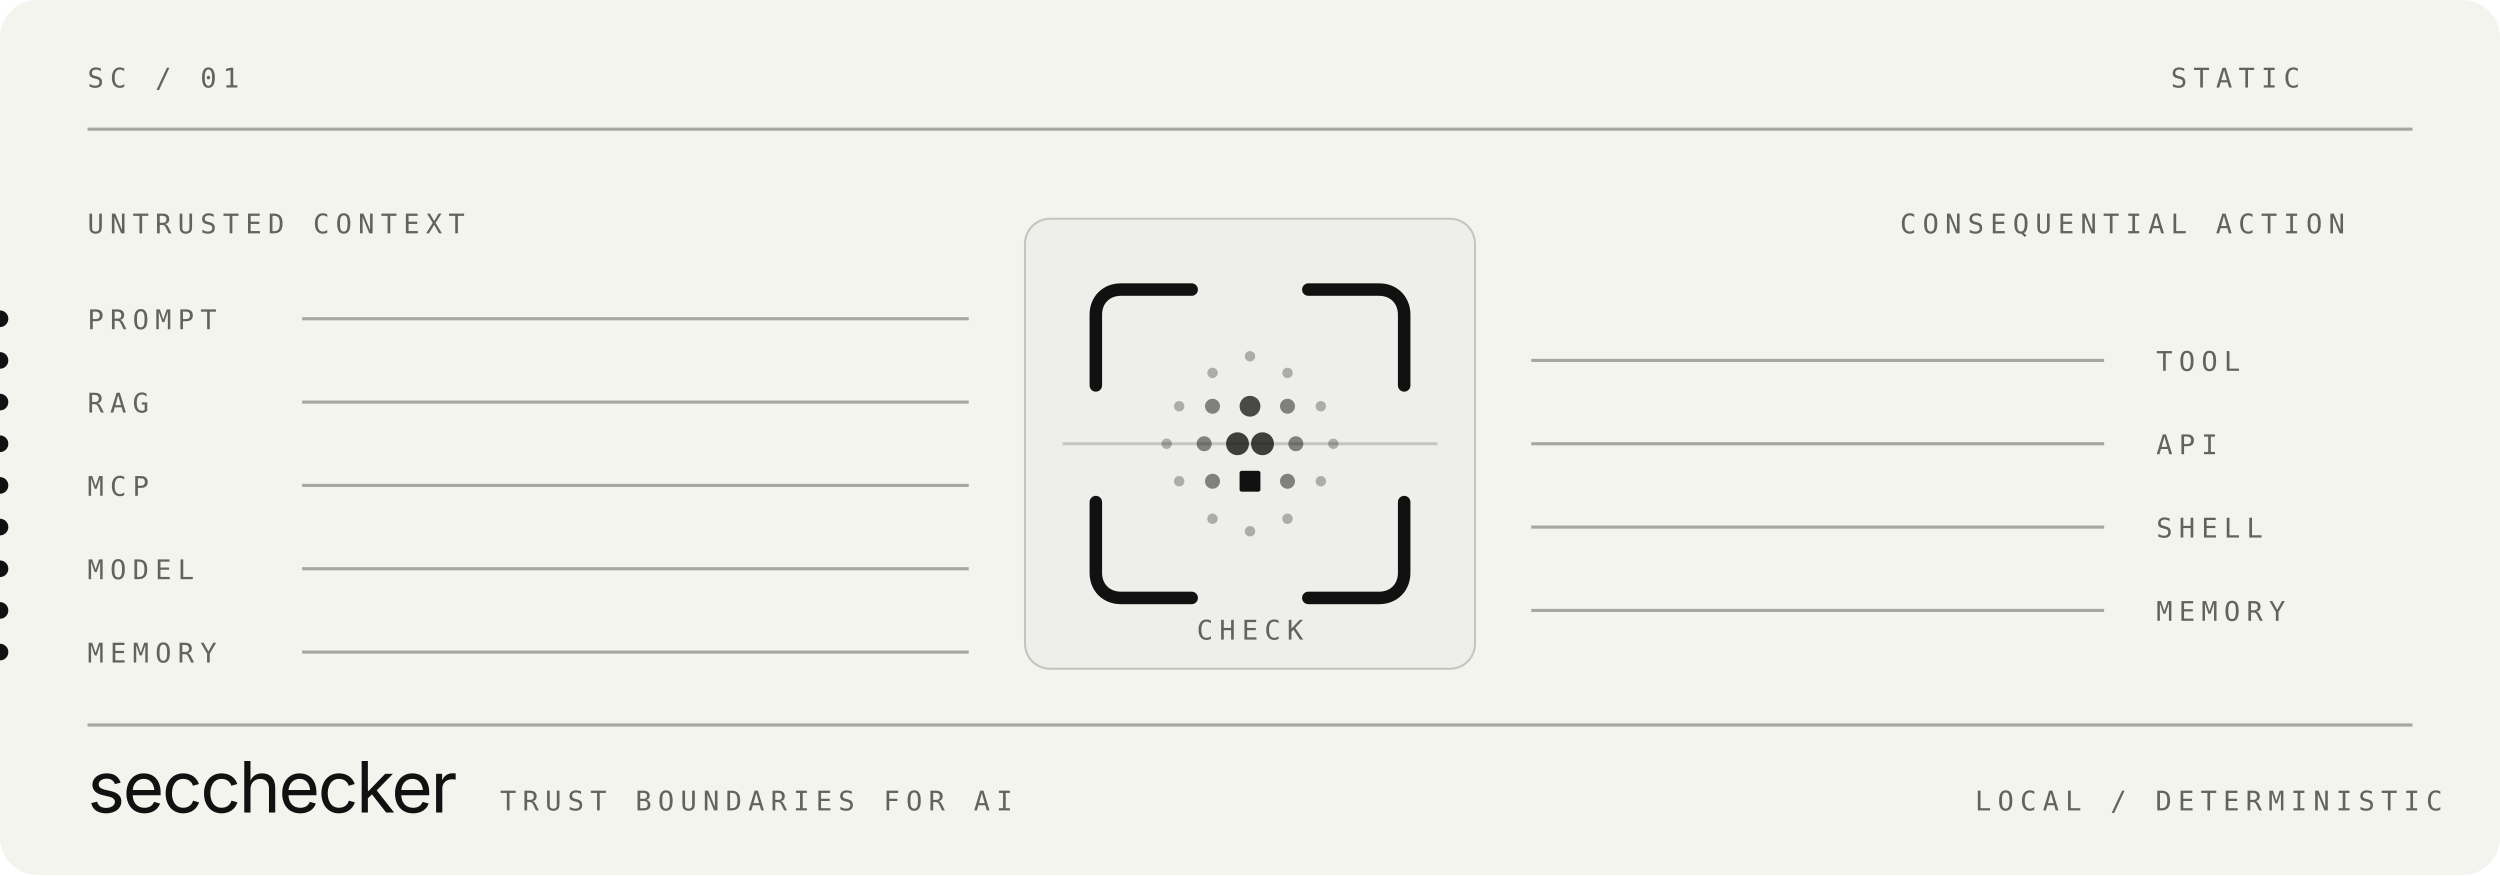
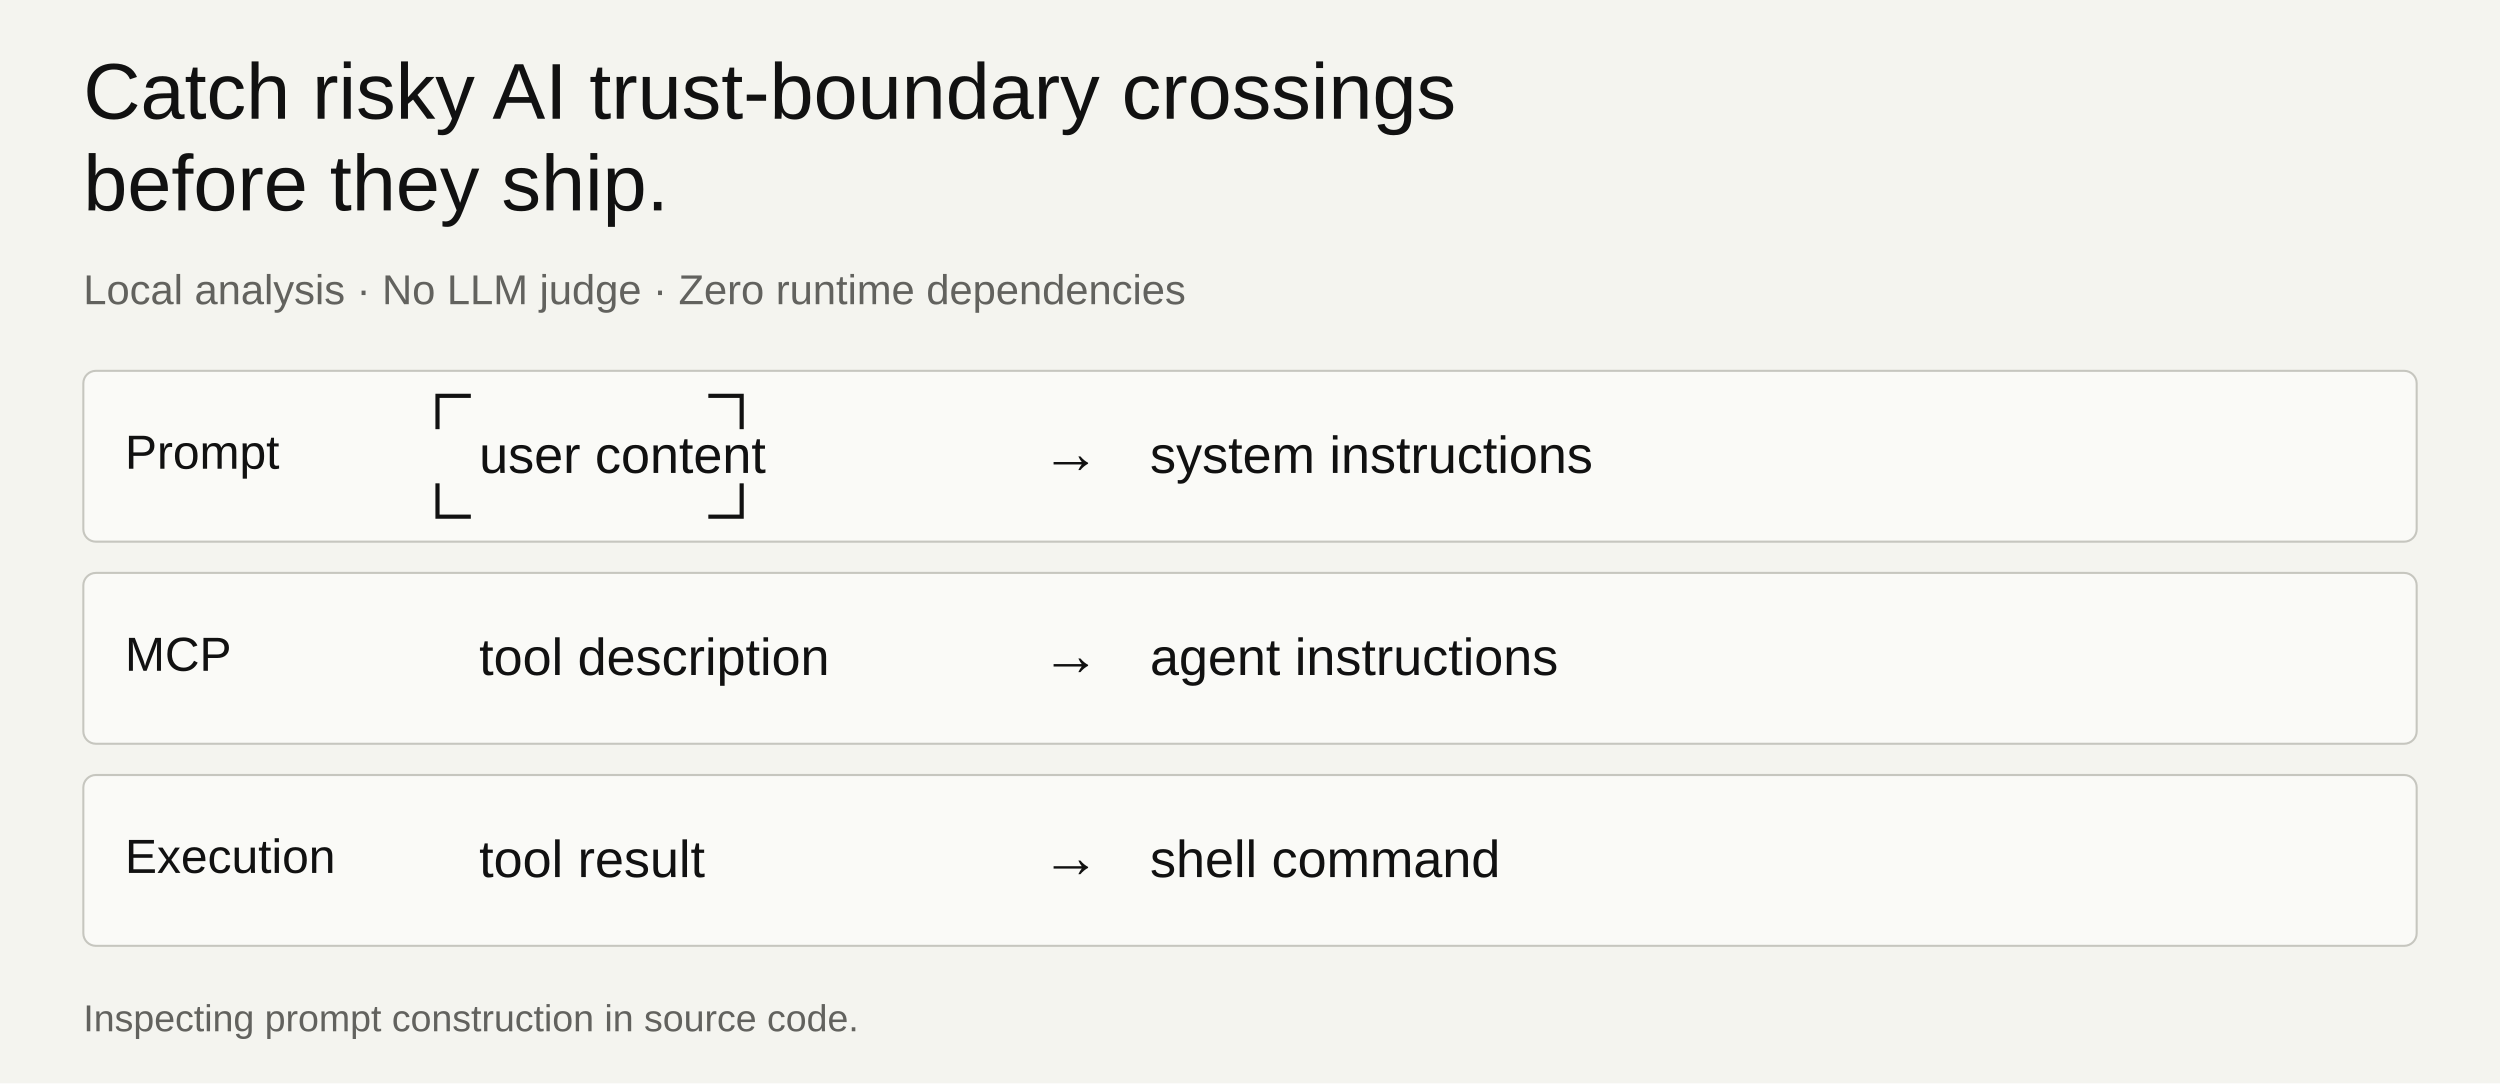
- <svg xmlns="http://www.w3.org/2000/svg" viewBox="0 0 1200 420" role="img" aria-labelledby="title desc">
-   <rect width="1200" height="420" rx="18" fill="#F4F4EF" />
-   <style>
-     .label{font-family:ui-monospace,SFMono-Regular,Menlo,Consolas,monospace;fill:#62625E;font-size:13px;letter-spacing:3px}
-     .main{font-family:Inter,Helvetica Neue,Arial,sans-serif;fill:#111;font-weight:400}
-     .hair{stroke:#A7A7A0;stroke-width:1.5;fill:none}
-     .ink{fill:#111}
-     .muted{fill:#777772}
-   </style>
-   <text x="42" y="42" class="label">SC / 01</text>
-   <text x="1042" y="42" class="label">STATIC</text>
-   <line x1="42" y1="62" x2="1158" y2="62" class="hair" />
-   <text x="42" y="112" class="label">UNTRUSTED CONTEXT</text>
-   <text x="912" y="112" class="label">CONSEQUENTIAL ACTION</text>
-   <g class="label" font-size="12">
-     <text x="42" y="158">PROMPT</text>
-     <text x="42" y="198">RAG</text>
-     <text x="42" y="238">MCP</text>
-     <text x="42" y="278">MODEL</text>
-     <text x="42" y="318">MEMORY</text>
-     <text x="1035" y="178">TOOL</text>
-     <text x="1035" y="218">API</text>
-     <text x="1035" y="258">SHELL</text>
-     <text x="1035" y="298">MEMORY</text>
+ <svg xmlns="http://www.w3.org/2000/svg" width="1200" height="520" viewBox="0 0 1200 520" role="img" aria-labelledby="title desc">
+   <g opacity="1">
+     <rect x="0" y="0" width="1200" height="520" rx="0" fill="#F4F4EF" stroke="none" />
+     <text xml:space="preserve" x="40" y="57" font-family="Arial, Helvetica, sans-serif" font-size="38" fill="#111111" letter-spacing="0">Catch risky AI trust-boundary crossings</text>
+     <text xml:space="preserve" x="40" y="101" font-family="Arial, Helvetica, sans-serif" font-size="38" fill="#111111" letter-spacing="0">before they ship.</text>
+     <text xml:space="preserve" x="40" y="146" font-family="Arial, Helvetica, sans-serif" font-size="20" fill="#62625E" letter-spacing="0">Local analysis · No LLM judge · Zero runtime dependencies</text>
+     <rect x="40" y="178" width="1120" height="82" rx="6" fill="#FAFAF7" stroke="#C6C6BF" />
+     <text xml:space="preserve" x="60" y="225" font-family="Arial, Helvetica, sans-serif" font-size="23" fill="#111111" letter-spacing="0">Prompt</text>
+     <text xml:space="preserve" x="230" y="227" font-family="Arial, Helvetica, sans-serif" font-size="25" fill="#111111" letter-spacing="0">user content</text>
+     <text xml:space="preserve" x="500" y="227" font-family="Arial, Helvetica, sans-serif" font-size="28" fill="#111111" letter-spacing="0">→</text>
+     <text xml:space="preserve" x="552" y="227" font-family="Arial, Helvetica, sans-serif" font-size="25" fill="#111111" letter-spacing="0">system instructions</text>
+     <rect x="40" y="275" width="1120" height="82" rx="6" fill="#FAFAF7" stroke="#C6C6BF" />
+     <text xml:space="preserve" x="60" y="322" font-family="Arial, Helvetica, sans-serif" font-size="23" fill="#111111" letter-spacing="0">MCP</text>
+     <text xml:space="preserve" x="230" y="324" font-family="Arial, Helvetica, sans-serif" font-size="25" fill="#111111" letter-spacing="0">tool description</text>
+     <text xml:space="preserve" x="500" y="324" font-family="Arial, Helvetica, sans-serif" font-size="28" fill="#111111" letter-spacing="0">→</text>
+     <text xml:space="preserve" x="552" y="324" font-family="Arial, Helvetica, sans-serif" font-size="25" fill="#111111" letter-spacing="0">agent instructions</text>
+     <rect x="40" y="372" width="1120" height="82" rx="6" fill="#FAFAF7" stroke="#C6C6BF" />
+     <text xml:space="preserve" x="60" y="419" font-family="Arial, Helvetica, sans-serif" font-size="23" fill="#111111" letter-spacing="0">Execution</text>
+     <text xml:space="preserve" x="230" y="421" font-family="Arial, Helvetica, sans-serif" font-size="25" fill="#111111" letter-spacing="0">tool result</text>
+     <text xml:space="preserve" x="500" y="421" font-family="Arial, Helvetica, sans-serif" font-size="28" fill="#111111" letter-spacing="0">→</text>
+     <text xml:space="preserve" x="552" y="421" font-family="Arial, Helvetica, sans-serif" font-size="25" fill="#111111" letter-spacing="0">shell command</text>
+     <text xml:space="preserve" x="40" y="495" font-family="Arial, Helvetica, sans-serif" font-size="18" fill="#62625E" letter-spacing="0">Inspecting prompt construction in source code.</text>
+     <animate attributeName="opacity" values="1;0;0;0;1" keyTimes="0.0;0.25;0.5;0.75;1.0" calcMode="discrete" dur="12s" repeatCount="indefinite" />
+     <g transform="translate(210 190)">
+       <path d="M0 16V0H16 M130 0H146V16 M146 42V58H130 M16 58H0V42" fill="none" stroke="#111111" stroke-width="2" />
+       <animateTransform attributeName="transform" type="translate" values="210 190;724 190;724 190" keyTimes="0.0;0.25;1.0" dur="12s" repeatCount="indefinite" />
+     </g>
  </g>
-   <g stroke="#A7A7A0" stroke-width="1.5" fill="none">
-     <path d="M145 153H465" />
-     <path d="M145 193H465" />
-     <path d="M145 233H465" />
-     <path d="M145 273H465" />
-     <path d="M145 313H465" />
-     <path d="M735 173H1010" />
-     <path d="M735 213H1010" />
-     <path d="M735 253H1010" />
-     <path d="M735 293H1010" />
+   <g opacity="0">
+     <rect x="0" y="0" width="1200" height="520" rx="0" fill="#F4F4EF" stroke="none" />
+     <text xml:space="preserve" x="40" y="57" font-family="Arial, Helvetica, sans-serif" font-size="38" fill="#111111" letter-spacing="0">Catch risky AI trust-boundary crossings</text>
+     <text xml:space="preserve" x="40" y="101" font-family="Arial, Helvetica, sans-serif" font-size="38" fill="#111111" letter-spacing="0">before they ship.</text>
+     <text xml:space="preserve" x="40" y="146" font-family="Arial, Helvetica, sans-serif" font-size="20" fill="#62625E" letter-spacing="0">Local analysis · No LLM judge · Zero runtime dependencies</text>
+     <rect x="40" y="178" width="1120" height="82" rx="6" fill="#FAFAF7" stroke="#C6C6BF" />
+     <text xml:space="preserve" x="60" y="225" font-family="Arial, Helvetica, sans-serif" font-size="23" fill="#111111" letter-spacing="0">Prompt</text>
+     <text xml:space="preserve" x="230" y="227" font-family="Arial, Helvetica, sans-serif" font-size="25" fill="#111111" letter-spacing="0">user content</text>
+     <text xml:space="preserve" x="500" y="227" font-family="Arial, Helvetica, sans-serif" font-size="28" fill="#111111" letter-spacing="0">→</text>
+     <text xml:space="preserve" x="552" y="227" font-family="Arial, Helvetica, sans-serif" font-size="25" fill="#111111" letter-spacing="0">system instructions</text>
+     <rect x="919" y="188" width="221" height="62" rx="4" fill="#E5E5DF" stroke="none" />
+     <text xml:space="preserve" x="934" y="212" font-family="Consolas, Liberation Mono, monospace" font-size="16" fill="#111111" letter-spacing="0">HIGH</text>
+     <text xml:space="preserve" x="934" y="237" font-family="Arial, Helvetica, sans-serif" font-size="20" fill="#111111" letter-spacing="0">Prompt injection</text>
+     <rect x="40" y="275" width="1120" height="82" rx="6" fill="#FAFAF7" stroke="#C6C6BF" />
+     <text xml:space="preserve" x="60" y="322" font-family="Arial, Helvetica, sans-serif" font-size="23" fill="#111111" letter-spacing="0">MCP</text>
+     <text xml:space="preserve" x="230" y="324" font-family="Arial, Helvetica, sans-serif" font-size="25" fill="#111111" letter-spacing="0">tool description</text>
+     <text xml:space="preserve" x="500" y="324" font-family="Arial, Helvetica, sans-serif" font-size="28" fill="#111111" letter-spacing="0">→</text>
+     <text xml:space="preserve" x="552" y="324" font-family="Arial, Helvetica, sans-serif" font-size="25" fill="#111111" letter-spacing="0">agent instructions</text>
+     <rect x="40" y="372" width="1120" height="82" rx="6" fill="#FAFAF7" stroke="#C6C6BF" />
+     <text xml:space="preserve" x="60" y="419" font-family="Arial, Helvetica, sans-serif" font-size="23" fill="#111111" letter-spacing="0">Execution</text>
+     <text xml:space="preserve" x="230" y="421" font-family="Arial, Helvetica, sans-serif" font-size="25" fill="#111111" letter-spacing="0">tool result</text>
+     <text xml:space="preserve" x="500" y="421" font-family="Arial, Helvetica, sans-serif" font-size="28" fill="#111111" letter-spacing="0">→</text>
+     <text xml:space="preserve" x="552" y="421" font-family="Arial, Helvetica, sans-serif" font-size="25" fill="#111111" letter-spacing="0">shell command</text>
+     <text xml:space="preserve" x="40" y="495" font-family="Arial, Helvetica, sans-serif" font-size="18" fill="#62625E" letter-spacing="0">Inspecting tool metadata in source code.</text>
+     <animate attributeName="opacity" values="0;1;0;0;0" keyTimes="0.0;0.25;0.5;0.75;1.0" calcMode="discrete" dur="12s" repeatCount="indefinite" />
+     <g transform="translate(210 287)">
+       <path d="M0 16V0H16 M130 0H146V16 M146 42V58H130 M16 58H0V42" fill="none" stroke="#111111" stroke-width="2" />
+       <animateTransform attributeName="transform" type="translate" values="210 287;210 287;724 287;724 287" keyTimes="0.0;0.25;0.5;1.0" dur="12s" repeatCount="indefinite" />
+     </g>
  </g>
-   <g fill="#111">
-     <circle cy="153" r="4">
-       <animate attributeName="cx" values="165;445;165" dur="5.4s" repeatCount="indefinite" />
-     </circle>
-     <circle cy="193" r="4">
-       <animate attributeName="cx" values="190;445;190" dur="5.4s" begin=".35s" repeatCount="indefinite" />
-     </circle>
-     <circle cy="233" r="4">
-       <animate attributeName="cx" values="150;445;150" dur="5.4s" begin=".7s" repeatCount="indefinite" />
-     </circle>
-     <circle cy="273" r="4">
-       <animate attributeName="cx" values="210;445;210" dur="5.4s" begin="1.05s" repeatCount="indefinite" />
-     </circle>
-     <circle cy="313" r="4">
-       <animate attributeName="cx" values="175;445;175" dur="5.4s" begin="1.4s" repeatCount="indefinite" />
-     </circle>
+   <g opacity="0">
+     <rect x="0" y="0" width="1200" height="520" rx="0" fill="#F4F4EF" stroke="none" />
+     <text xml:space="preserve" x="40" y="57" font-family="Arial, Helvetica, sans-serif" font-size="38" fill="#111111" letter-spacing="0">Catch risky AI trust-boundary crossings</text>
+     <text xml:space="preserve" x="40" y="101" font-family="Arial, Helvetica, sans-serif" font-size="38" fill="#111111" letter-spacing="0">before they ship.</text>
+     <text xml:space="preserve" x="40" y="146" font-family="Arial, Helvetica, sans-serif" font-size="20" fill="#62625E" letter-spacing="0">Local analysis · No LLM judge · Zero runtime dependencies</text>
+     <rect x="40" y="178" width="1120" height="82" rx="6" fill="#FAFAF7" stroke="#C6C6BF" />
+     <text xml:space="preserve" x="60" y="225" font-family="Arial, Helvetica, sans-serif" font-size="23" fill="#111111" letter-spacing="0">Prompt</text>
+     <text xml:space="preserve" x="230" y="227" font-family="Arial, Helvetica, sans-serif" font-size="25" fill="#111111" letter-spacing="0">user content</text>
+     <text xml:space="preserve" x="500" y="227" font-family="Arial, Helvetica, sans-serif" font-size="28" fill="#111111" letter-spacing="0">→</text>
+     <text xml:space="preserve" x="552" y="227" font-family="Arial, Helvetica, sans-serif" font-size="25" fill="#111111" letter-spacing="0">system instructions</text>
+     <rect x="919" y="188" width="221" height="62" rx="4" fill="#E5E5DF" stroke="none" />
+     <text xml:space="preserve" x="934" y="212" font-family="Consolas, Liberation Mono, monospace" font-size="16" fill="#111111" letter-spacing="0">HIGH</text>
+     <text xml:space="preserve" x="934" y="237" font-family="Arial, Helvetica, sans-serif" font-size="20" fill="#111111" letter-spacing="0">Prompt injection</text>
+     <rect x="40" y="275" width="1120" height="82" rx="6" fill="#FAFAF7" stroke="#C6C6BF" />
+     <text xml:space="preserve" x="60" y="322" font-family="Arial, Helvetica, sans-serif" font-size="23" fill="#111111" letter-spacing="0">MCP</text>
+     <text xml:space="preserve" x="230" y="324" font-family="Arial, Helvetica, sans-serif" font-size="25" fill="#111111" letter-spacing="0">tool description</text>
+     <text xml:space="preserve" x="500" y="324" font-family="Arial, Helvetica, sans-serif" font-size="28" fill="#111111" letter-spacing="0">→</text>
+     <text xml:space="preserve" x="552" y="324" font-family="Arial, Helvetica, sans-serif" font-size="25" fill="#111111" letter-spacing="0">agent instructions</text>
+     <rect x="919" y="285" width="221" height="62" rx="4" fill="#E5E5DF" stroke="none" />
+     <text xml:space="preserve" x="934" y="309" font-family="Consolas, Liberation Mono, monospace" font-size="16" fill="#111111" letter-spacing="0">HIGH</text>
+     <text xml:space="preserve" x="934" y="334" font-family="Arial, Helvetica, sans-serif" font-size="20" fill="#111111" letter-spacing="0">Tool poisoning</text>
+     <rect x="40" y="372" width="1120" height="82" rx="6" fill="#FAFAF7" stroke="#C6C6BF" />
+     <text xml:space="preserve" x="60" y="419" font-family="Arial, Helvetica, sans-serif" font-size="23" fill="#111111" letter-spacing="0">Execution</text>
+     <text xml:space="preserve" x="230" y="421" font-family="Arial, Helvetica, sans-serif" font-size="25" fill="#111111" letter-spacing="0">tool result</text>
+     <text xml:space="preserve" x="500" y="421" font-family="Arial, Helvetica, sans-serif" font-size="28" fill="#111111" letter-spacing="0">→</text>
+     <text xml:space="preserve" x="552" y="421" font-family="Arial, Helvetica, sans-serif" font-size="25" fill="#111111" letter-spacing="0">shell command</text>
+     <text xml:space="preserve" x="40" y="495" font-family="Arial, Helvetica, sans-serif" font-size="18" fill="#62625E" letter-spacing="0">Inspecting tool-output handling in source code.</text>
+     <animate attributeName="opacity" values="0;0;1;0;0" keyTimes="0.0;0.25;0.5;0.75;1.0" calcMode="discrete" dur="12s" repeatCount="indefinite" />
+     <g transform="translate(210 384)">
+       <path d="M0 16V0H16 M130 0H146V16 M146 42V58H130 M16 58H0V42" fill="none" stroke="#111111" stroke-width="2" />
+       <animateTransform attributeName="transform" type="translate" values="210 384;210 384;724 384;724 384" keyTimes="0.0;0.5;0.75;1.0" dur="12s" repeatCount="indefinite" />
+     </g>
  </g>
-   <g transform="translate(492 105)">
-     <rect x="0" y="0" width="216" height="216" rx="12" fill="#EEEEEA" stroke="#C5C5BF" />
-     <g fill="none" stroke="#111" stroke-width="6" stroke-linecap="round">
-       <path d="M34 80V46c0-7 5-12 12-12h34" />
-       <path d="M136 34h34c7 0 12 5 12 12v34" />
-       <path d="M182 136v34c0 7-5 12-12 12h-34" />
-       <path d="M80 182H46c-7 0-12-5-12-12v-34" />
+   <g opacity="0">
+     <rect x="0" y="0" width="1200" height="520" rx="0" fill="#F4F4EF" stroke="none" />
+     <text xml:space="preserve" x="40" y="57" font-family="Arial, Helvetica, sans-serif" font-size="38" fill="#111111" letter-spacing="0">Catch risky AI trust-boundary crossings</text>
+     <text xml:space="preserve" x="40" y="101" font-family="Arial, Helvetica, sans-serif" font-size="38" fill="#111111" letter-spacing="0">before they ship.</text>
+     <text xml:space="preserve" x="40" y="146" font-family="Arial, Helvetica, sans-serif" font-size="20" fill="#62625E" letter-spacing="0">Local analysis · No LLM judge · Zero runtime dependencies</text>
+     <rect x="40" y="178" width="1120" height="82" rx="6" fill="#FAFAF7" stroke="#C6C6BF" />
+     <text xml:space="preserve" x="60" y="225" font-family="Arial, Helvetica, sans-serif" font-size="23" fill="#111111" letter-spacing="0">Prompt</text>
+     <text xml:space="preserve" x="230" y="227" font-family="Arial, Helvetica, sans-serif" font-size="25" fill="#111111" letter-spacing="0">user content</text>
+     <text xml:space="preserve" x="500" y="227" font-family="Arial, Helvetica, sans-serif" font-size="28" fill="#111111" letter-spacing="0">→</text>
+     <text xml:space="preserve" x="552" y="227" font-family="Arial, Helvetica, sans-serif" font-size="25" fill="#111111" letter-spacing="0">system instructions</text>
+     <rect x="919" y="188" width="221" height="62" rx="4" fill="#E5E5DF" stroke="none" />
+     <text xml:space="preserve" x="934" y="212" font-family="Consolas, Liberation Mono, monospace" font-size="16" fill="#111111" letter-spacing="0">HIGH</text>
+     <text xml:space="preserve" x="934" y="237" font-family="Arial, Helvetica, sans-serif" font-size="20" fill="#111111" letter-spacing="0">Prompt injection</text>
+     <g transform="translate(442 190)">
+       <path d="M0 16V0H16 M130 0H146V16 M146 42V58H130 M16 58H0V42" fill="none" stroke="#111111" stroke-width="2" />
    </g>
-     <g fill="#111">
-       <circle cx="108" cy="66" r="2.5" opacity=".3" />
-       <circle cx="90" cy="74" r="2.5" opacity=".3" />
-       <circle cx="126" cy="74" r="2.5" opacity=".3" />
-       <circle cx="74" cy="90" r="2.5" opacity=".3" />
-       <circle cx="90" cy="90" r="3.6" opacity=".5" />
-       <circle cx="108" cy="90" r="5" opacity=".75" />
-       <circle cx="126" cy="90" r="3.6" opacity=".5" />
-       <circle cx="142" cy="90" r="2.5" opacity=".3" />
-       <circle cx="68" cy="108" r="2.5" opacity=".3" />
-       <circle cx="86" cy="108" r="3.6" opacity=".5" />
-       <circle cx="102" cy="108" r="5.5" opacity=".8" />
-       <circle cx="114" cy="108" r="5.5" opacity=".8" />
-       <circle cx="130" cy="108" r="3.6" opacity=".5" />
-       <circle cx="148" cy="108" r="2.5" opacity=".3" />
-       <circle cx="74" cy="126" r="2.5" opacity=".3" />
-       <circle cx="90" cy="126" r="3.6" opacity=".5" />
-       <rect x="103" y="121" width="10" height="10" rx="1">
-         <animate attributeName="opacity" values=".55;1;.55" dur="2.2s" repeatCount="indefinite" />
-       </rect>
-       <circle cx="126" cy="126" r="3.6" opacity=".5" />
-       <circle cx="142" cy="126" r="2.5" opacity=".3" />
-       <circle cx="90" cy="144" r="2.5" opacity=".3" />
-       <circle cx="108" cy="150" r="2.5" opacity=".3" />
-       <circle cx="126" cy="144" r="2.5" opacity=".3" />
+     <rect x="40" y="275" width="1120" height="82" rx="6" fill="#FAFAF7" stroke="#C6C6BF" />
+     <text xml:space="preserve" x="60" y="322" font-family="Arial, Helvetica, sans-serif" font-size="23" fill="#111111" letter-spacing="0">MCP</text>
+     <text xml:space="preserve" x="230" y="324" font-family="Arial, Helvetica, sans-serif" font-size="25" fill="#111111" letter-spacing="0">tool description</text>
+     <text xml:space="preserve" x="500" y="324" font-family="Arial, Helvetica, sans-serif" font-size="28" fill="#111111" letter-spacing="0">→</text>
+     <text xml:space="preserve" x="552" y="324" font-family="Arial, Helvetica, sans-serif" font-size="25" fill="#111111" letter-spacing="0">agent instructions</text>
+     <rect x="919" y="285" width="221" height="62" rx="4" fill="#E5E5DF" stroke="none" />
+     <text xml:space="preserve" x="934" y="309" font-family="Consolas, Liberation Mono, monospace" font-size="16" fill="#111111" letter-spacing="0">HIGH</text>
+     <text xml:space="preserve" x="934" y="334" font-family="Arial, Helvetica, sans-serif" font-size="20" fill="#111111" letter-spacing="0">Tool poisoning</text>
+     <g transform="translate(442 287)">
+       <path d="M0 16V0H16 M130 0H146V16 M146 42V58H130 M16 58H0V42" fill="none" stroke="#111111" stroke-width="2" />
    </g>
-     <line x1="18" x2="198" y1="108" y2="108" stroke="#111" stroke-width="1.5" opacity=".18">
-       <animate attributeName="y1" values="58;158;58" dur="3.8s" repeatCount="indefinite" />
-       <animate attributeName="y2" values="58;158;58" dur="3.8s" repeatCount="indefinite" />
-       <animate attributeName="opacity" values=".08;.55;.08" dur="3.8s" repeatCount="indefinite" />
-     </line>
-     <text x="108" y="202" text-anchor="middle" class="label" font-size="10">CHECK</text>
+     <rect x="40" y="372" width="1120" height="82" rx="6" fill="#FAFAF7" stroke="#C6C6BF" />
+     <text xml:space="preserve" x="60" y="419" font-family="Arial, Helvetica, sans-serif" font-size="23" fill="#111111" letter-spacing="0">Execution</text>
+     <text xml:space="preserve" x="230" y="421" font-family="Arial, Helvetica, sans-serif" font-size="25" fill="#111111" letter-spacing="0">tool result</text>
+     <text xml:space="preserve" x="500" y="421" font-family="Arial, Helvetica, sans-serif" font-size="28" fill="#111111" letter-spacing="0">→</text>
+     <text xml:space="preserve" x="552" y="421" font-family="Arial, Helvetica, sans-serif" font-size="25" fill="#111111" letter-spacing="0">shell command</text>
+     <rect x="919" y="382" width="221" height="62" rx="4" fill="#E5E5DF" stroke="none" />
+     <text xml:space="preserve" x="934" y="406" font-family="Consolas, Liberation Mono, monospace" font-size="16" fill="#111111" letter-spacing="0">CRITICAL</text>
+     <text xml:space="preserve" x="934" y="431" font-family="Arial, Helvetica, sans-serif" font-size="20" fill="#111111" letter-spacing="0">Shell execution</text>
+     <g transform="translate(442 384)">
+       <path d="M0 16V0H16 M130 0H146V16 M146 42V58H130 M16 58H0V42" fill="none" stroke="#111111" stroke-width="2" />
+     </g>
+     <text xml:space="preserve" x="40" y="495" font-family="Arial, Helvetica, sans-serif" font-size="18" fill="#62625E" letter-spacing="0">Three risky transitions, identified in source before deployment.</text>
+     <animate attributeName="opacity" values="0;0;0;1;0" keyTimes="0.0;0.25;0.5;0.75;1.0" calcMode="discrete" dur="12s" repeatCount="indefinite" />
  </g>
-   <g fill="#111">
-     <circle cy="173" r="4">
-       <animate attributeName="cx" values="755;990;755" dur="5.4s" begin="1.8s" repeatCount="indefinite" />
-     </circle>
-     <circle cy="213" r="4">
-       <animate attributeName="cx" values="755;990;755" dur="5.4s" begin="2.15s" repeatCount="indefinite" />
-     </circle>
-     <circle cy="253" r="4">
-       <animate attributeName="cx" values="755;990;755" dur="5.4s" begin="2.5s" repeatCount="indefinite" />
-     </circle>
-     <circle cy="293" r="4">
-       <animate attributeName="cx" values="755;990;755" dur="5.4s" begin="2.85s" repeatCount="indefinite" />
-     </circle>
-   </g>
-   <line x1="42" y1="348" x2="1158" y2="348" class="hair" />
-   <text x="42" y="390" class="main" font-size="34" letter-spacing="-1">secchecker</text>
-   <text x="240" y="389" class="label">TRUST BOUNDARIES FOR AI</text>
-   <text x="948" y="389" class="label">LOCAL / DETERMINISTIC</text>
</svg>
